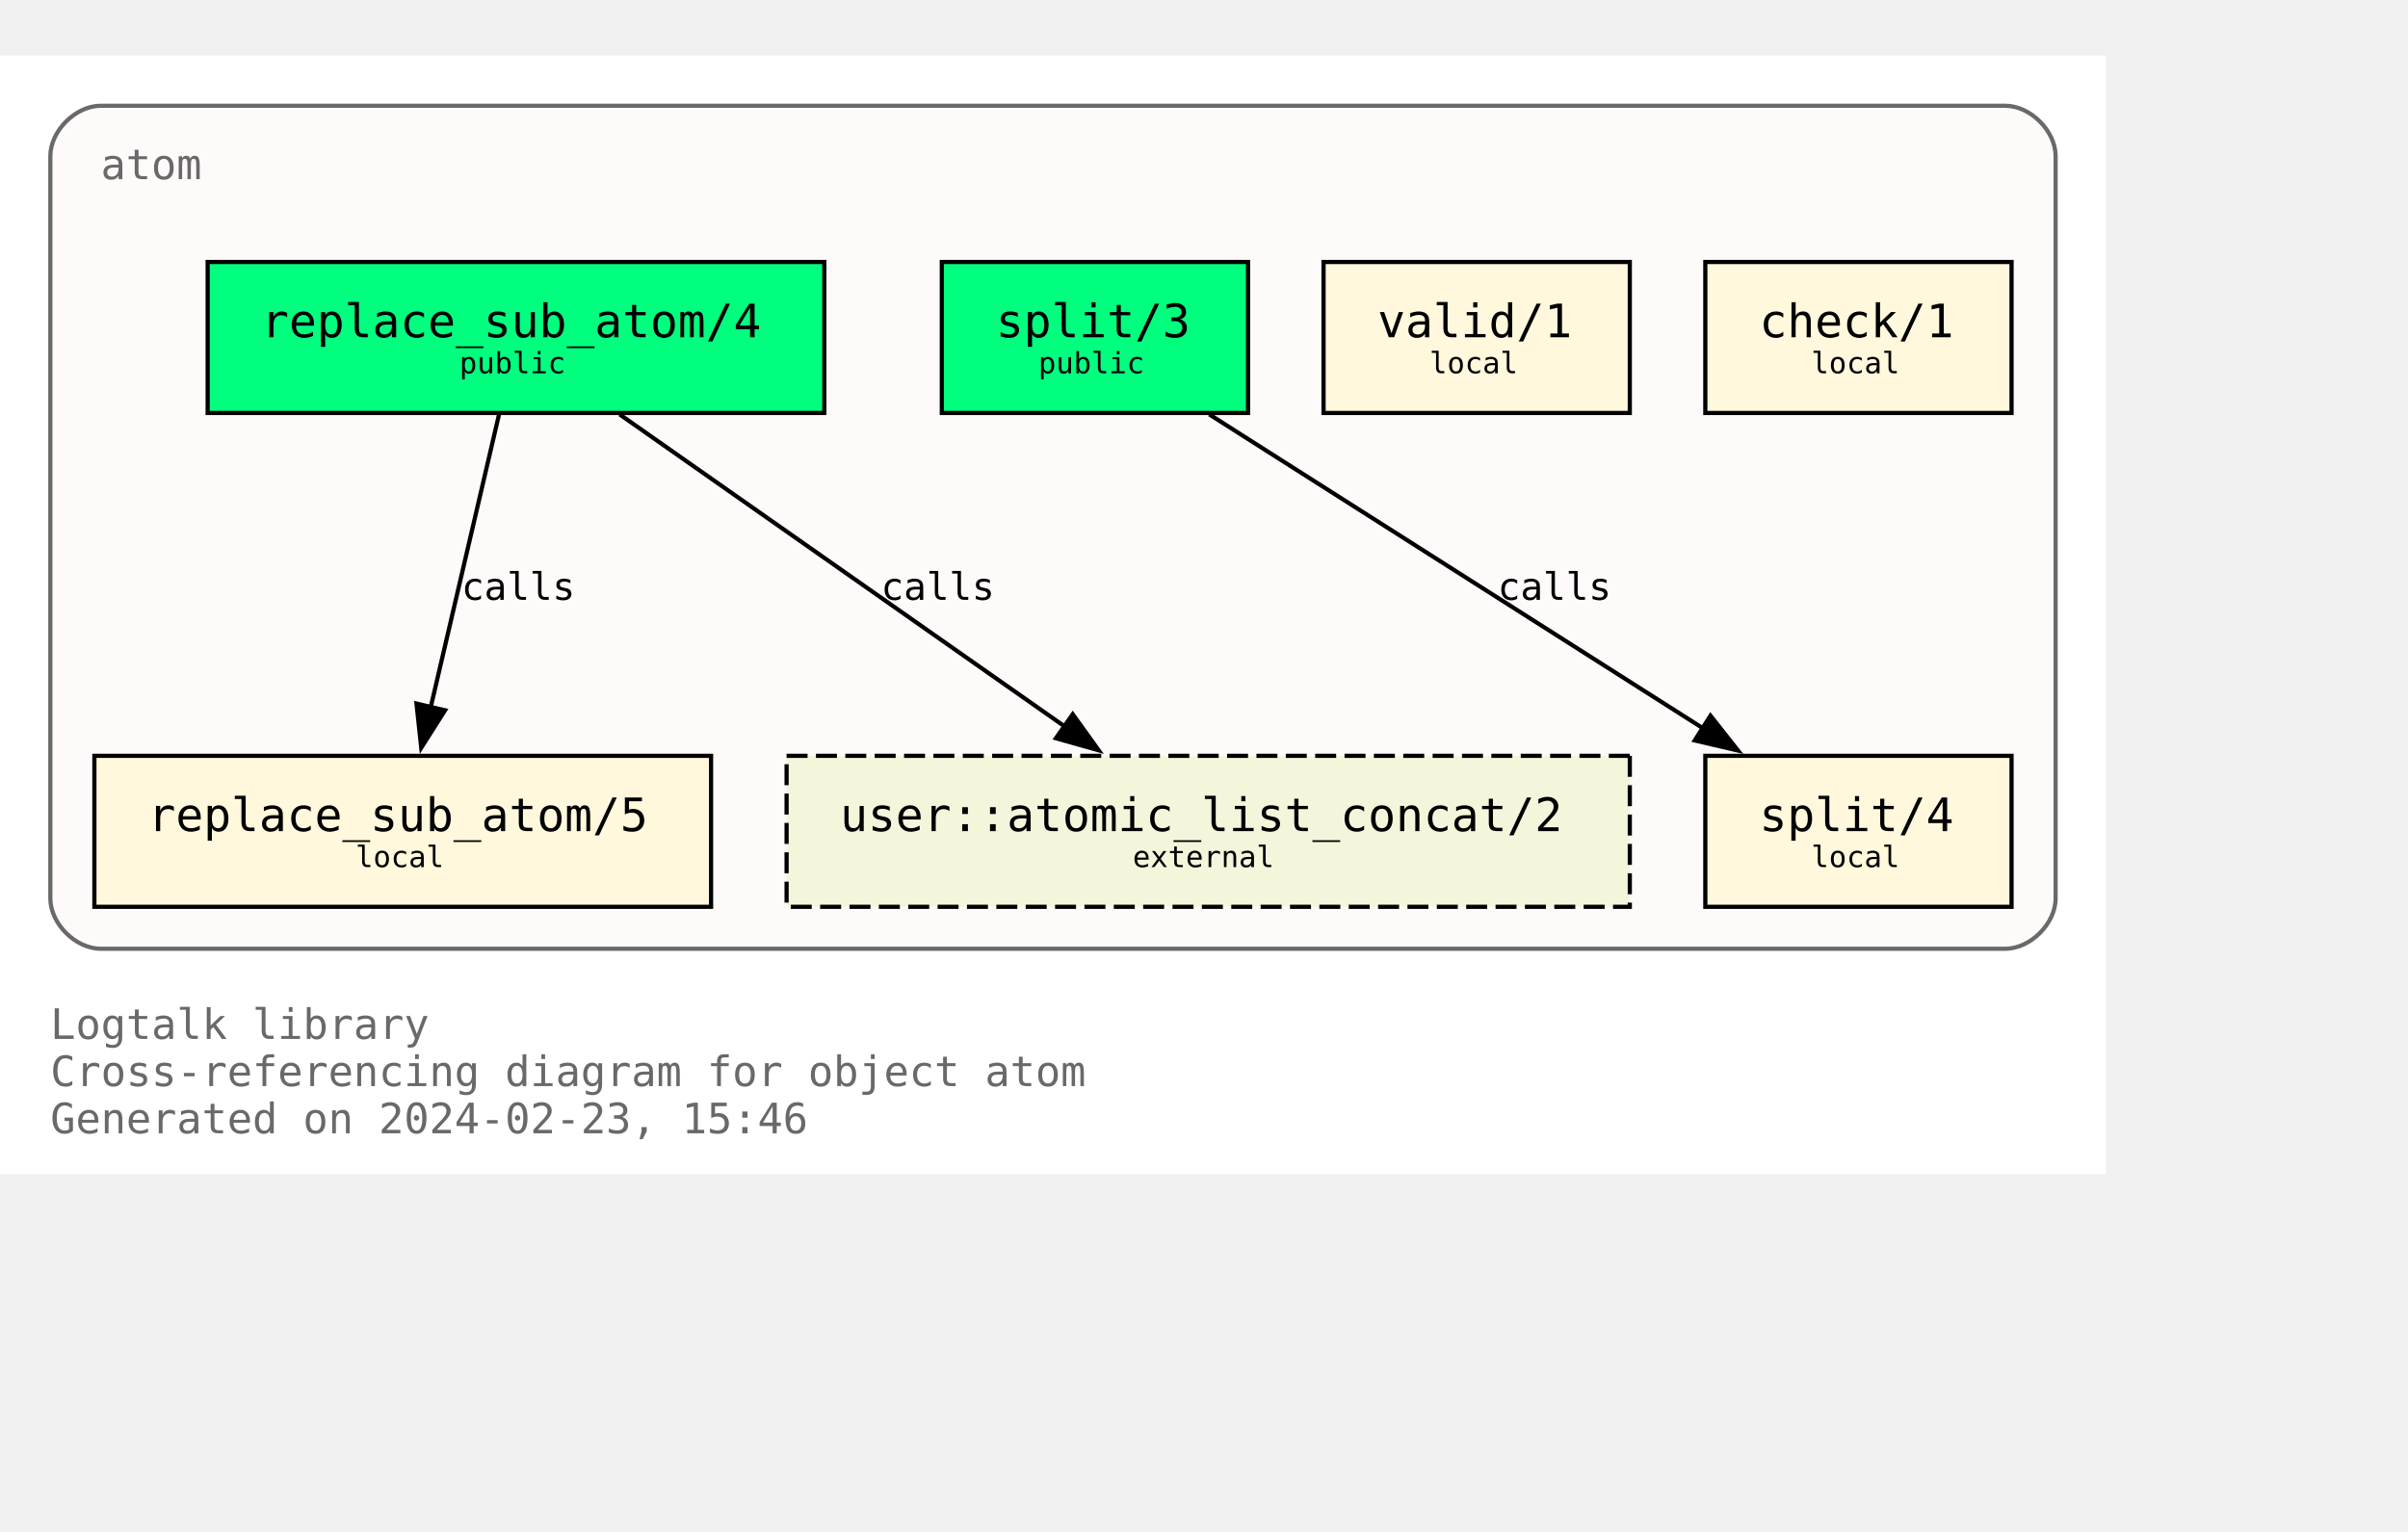
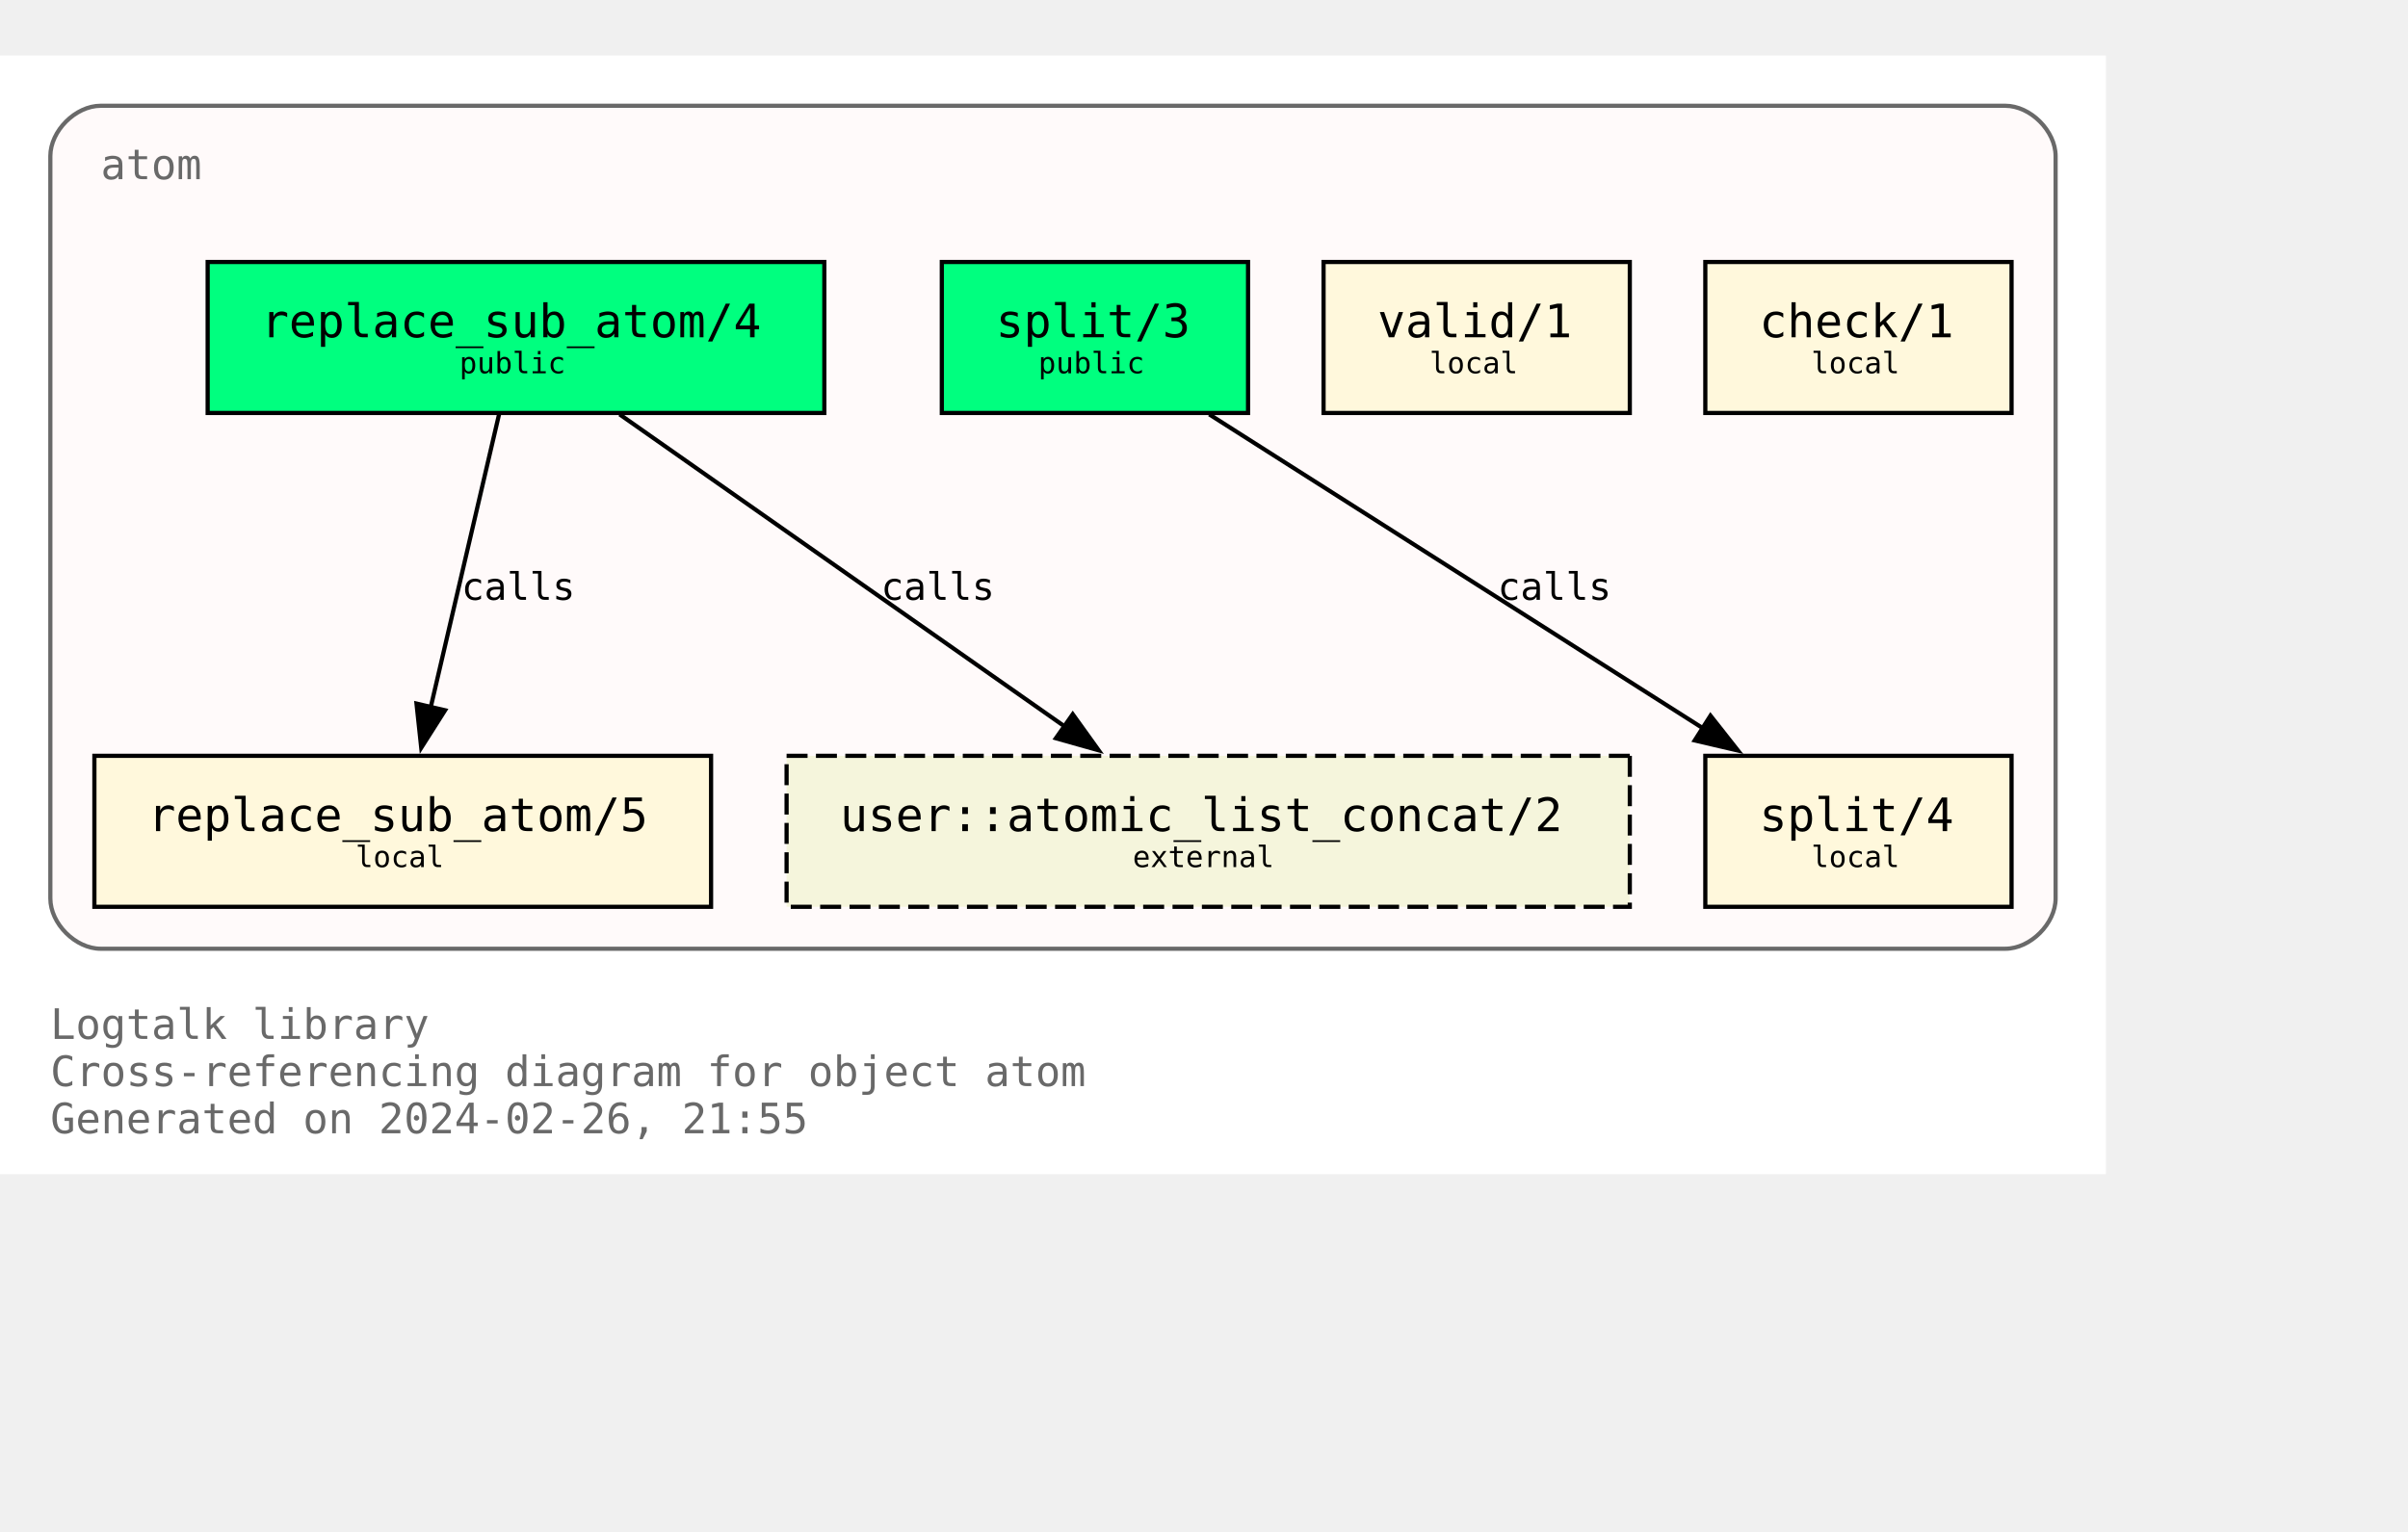
<svg xmlns="http://www.w3.org/2000/svg" xmlns:xlink="http://www.w3.org/1999/xlink" width="646pt" height="411pt" viewBox="72.00 72.00 574.00 338.75">
  <g id="graph0" class="graph" transform="scale(1 1) rotate(0) translate(76 334.75)">
    <polygon fill="white" stroke="none" points="-4,4 -4,-262.75 498,-262.75 498,4 -4,4" />
    <text text-anchor="start" x="8" y="-28.25" font-family="Monospace" font-size="10.00" fill="dimgray">Logtalk library</text>
    <text text-anchor="start" x="8" y="-17" font-family="Monospace" font-size="10.00" fill="dimgray">Cross-referencing diagram for object atom</text>
-     <text text-anchor="start" x="8" y="-5.75" font-family="Monospace" font-size="10.00" fill="dimgray">Generated on 2024-02-23, 15:46</text>
+     <text text-anchor="start" x="8" y="-5.75" font-family="Monospace" font-size="10.00" fill="dimgray">Generated on 2024-02-26, 21:55</text>
    <g id="clust1" class="cluster">
      <g id="a_clust1">
        <a xlink:title="atom">
          <path fill="snow" stroke="dimgray" d="M20,-49.75C20,-49.75 474,-49.75 474,-49.75 480,-49.75 486,-55.75 486,-61.75 486,-61.75 486,-238.75 486,-238.75 486,-244.75 480,-250.75 474,-250.75 474,-250.75 20,-250.75 20,-250.75 14,-250.75 8,-244.75 8,-238.75 8,-238.75 8,-61.75 8,-61.75 8,-55.75 14,-49.75 20,-49.75" />
          <g id="a_clust1_0">
-             <a xlink:href="https://github.com/LogtalkDotOrg/logtalk3/tree/cef71da3d748b228dbb6378a36b6141099f12a7f/library/types/atom.lgt" xlink:title="https://github.com/LogtalkDotOrg/logtalk3/tree/cef71da3d748b228dbb6378a36b6141099f12a7f/library/types/atom.lgt">
+             <a xlink:href="https://github.com/LogtalkDotOrg/logtalk3/tree/c462ea740ca1b4880e0176d3aa7d14522ab1a78e/library/types/atom.lgt" xlink:title="https://github.com/LogtalkDotOrg/logtalk3/tree/c462ea740ca1b4880e0176d3aa7d14522ab1a78e/library/types/atom.lgt">
              <text text-anchor="start" x="20" y="-233.25" font-family="Monospace" font-size="10.00" fill="dimgray">atom</text>
            </a>
          </g>
        </a>
      </g>
    </g>
    <g id="node1" class="node">
      <g id="a_node1">
-         <a xlink:href="https://github.com/LogtalkDotOrg/logtalk3/tree/cef71da3d748b228dbb6378a36b6141099f12a7f/library/types/atom.lgt#L32" xlink:title="https://github.com/LogtalkDotOrg/logtalk3/tree/cef71da3d748b228dbb6378a36b6141099f12a7f/library/types/atom.lgt#L32">
+         <a xlink:href="https://github.com/LogtalkDotOrg/logtalk3/tree/c462ea740ca1b4880e0176d3aa7d14522ab1a78e/library/types/atom.lgt#L32" xlink:title="https://github.com/LogtalkDotOrg/logtalk3/tree/c462ea740ca1b4880e0176d3aa7d14522ab1a78e/library/types/atom.lgt#L32">
          <polygon fill="springgreen" stroke="black" points="192.5,-213.5 45.5,-213.5 45.5,-177.5 192.5,-177.5 192.5,-213.5" />
          <text text-anchor="start" x="53.38" y="-196.32" font-family="Monospace" font-size="9.00"> </text>
          <text text-anchor="start" x="58.25" y="-195.55" font-family="Monospace" font-size="11.00">replace_sub_atom/4</text>
          <text text-anchor="start" x="179.38" y="-196.32" font-family="Monospace" font-size="9.00"> </text>
          <text text-anchor="start" x="53.38" y="-185.45" font-family="Monospace" font-size="9.00"> </text>
          <text text-anchor="start" x="105.5" y="-186.97" font-family="Monospace" font-size="7.00">public</text>
          <text text-anchor="start" x="179.38" y="-185.45" font-family="Monospace" font-size="9.00"> </text>
        </a>
      </g>
    </g>
    <g id="node4" class="node">
      <g id="a_node4">
-         <a xlink:href="https://github.com/LogtalkDotOrg/logtalk3/tree/cef71da3d748b228dbb6378a36b6141099f12a7f/library/types/atom.lgt#L58" xlink:title="https://github.com/LogtalkDotOrg/logtalk3/tree/cef71da3d748b228dbb6378a36b6141099f12a7f/library/types/atom.lgt#L58">
+         <a xlink:href="https://github.com/LogtalkDotOrg/logtalk3/tree/c462ea740ca1b4880e0176d3aa7d14522ab1a78e/library/types/atom.lgt#L58" xlink:title="https://github.com/LogtalkDotOrg/logtalk3/tree/c462ea740ca1b4880e0176d3aa7d14522ab1a78e/library/types/atom.lgt#L58">
          <polygon fill="cornsilk" stroke="black" points="165.5,-95.75 18.5,-95.75 18.5,-59.75 165.5,-59.75 165.5,-95.75" />
          <text text-anchor="start" x="26.38" y="-78.58" font-family="Monospace" font-size="9.00"> </text>
          <text text-anchor="start" x="31.25" y="-77.8" font-family="Monospace" font-size="11.00">replace_sub_atom/5</text>
          <text text-anchor="start" x="152.38" y="-78.58" font-family="Monospace" font-size="9.00"> </text>
          <text text-anchor="start" x="26.38" y="-67.7" font-family="Monospace" font-size="9.00"> </text>
          <text text-anchor="start" x="80.75" y="-69.22" font-family="Monospace" font-size="7.00">local</text>
          <text text-anchor="start" x="152.38" y="-67.7" font-family="Monospace" font-size="9.00"> </text>
        </a>
      </g>
    </g>
    <g id="edge1" class="edge">
      <g id="a_edge1">
-         <a xlink:href="https://github.com/LogtalkDotOrg/logtalk3/tree/cef71da3d748b228dbb6378a36b6141099f12a7f/library/types/atom.lgt#L50" xlink:title="calls">
+         <a xlink:href="https://github.com/LogtalkDotOrg/logtalk3/tree/c462ea740ca1b4880e0176d3aa7d14522ab1a78e/library/types/atom.lgt#L50" xlink:title="calls">
          <path fill="none" stroke="black" d="M114.96,-177.17C110.64,-158.67 103.74,-129.07 98.63,-107.16" />
          <polygon fill="black" stroke="black" points="102.09,-106.61 96.41,-97.67 95.28,-108.21 102.09,-106.61" />
        </a>
      </g>
      <g id="a_edge1-label">
-         <a xlink:href="https://github.com/LogtalkDotOrg/logtalk3/tree/cef71da3d748b228dbb6378a36b6141099f12a7f/library/types/atom.lgt#L50" xlink:title="https://github.com/LogtalkDotOrg/logtalk3/tree/cef71da3d748b228dbb6378a36b6141099f12a7f/library/types/atom.lgt#L50">
+         <a xlink:href="https://github.com/LogtalkDotOrg/logtalk3/tree/c462ea740ca1b4880e0176d3aa7d14522ab1a78e/library/types/atom.lgt#L50" xlink:title="https://github.com/LogtalkDotOrg/logtalk3/tree/c462ea740ca1b4880e0176d3aa7d14522ab1a78e/library/types/atom.lgt#L50">
          <text text-anchor="start" x="106" y="-132.95" font-family="Monospace" font-size="9.00">calls</text>
        </a>
      </g>
    </g>
    <g id="node7" class="node">
      <polygon fill="beige" stroke="black" stroke-dasharray="5,2" points="384.5,-95.75 183.5,-95.75 183.5,-59.75 384.5,-59.75 384.5,-95.75" />
      <text text-anchor="start" x="191.38" y="-78.58" font-family="Monospace" font-size="9.00"> </text>
      <text text-anchor="start" x="196.25" y="-77.8" font-family="Monospace" font-size="11.00">user::atomic_list_concat/2</text>
      <text text-anchor="start" x="371.38" y="-78.58" font-family="Monospace" font-size="9.00"> </text>
      <text text-anchor="start" x="191.38" y="-67.7" font-family="Monospace" font-size="9.00"> </text>
      <text text-anchor="start" x="266" y="-69.22" font-family="Monospace" font-size="7.00">external</text>
      <text text-anchor="start" x="371.38" y="-67.7" font-family="Monospace" font-size="9.00"> </text>
    </g>
    <g id="edge3" class="edge">
      <g id="a_edge3">
-         <a xlink:href="https://github.com/LogtalkDotOrg/logtalk3/tree/cef71da3d748b228dbb6378a36b6141099f12a7f/library/types/atom.lgt#L50" xlink:title="calls">
+         <a xlink:href="https://github.com/LogtalkDotOrg/logtalk3/tree/c462ea740ca1b4880e0176d3aa7d14522ab1a78e/library/types/atom.lgt#L50" xlink:title="calls">
          <path fill="none" stroke="black" d="M143.7,-177.17C171.89,-157.4 218.17,-124.93 249.82,-102.73" />
          <polygon fill="black" stroke="black" points="251.71,-105.67 257.89,-97.07 247.69,-99.94 251.71,-105.67" />
        </a>
      </g>
      <g id="a_edge3-label">
-         <a xlink:href="https://github.com/LogtalkDotOrg/logtalk3/tree/cef71da3d748b228dbb6378a36b6141099f12a7f/library/types/atom.lgt#L50" xlink:title="https://github.com/LogtalkDotOrg/logtalk3/tree/cef71da3d748b228dbb6378a36b6141099f12a7f/library/types/atom.lgt#L50">
+         <a xlink:href="https://github.com/LogtalkDotOrg/logtalk3/tree/c462ea740ca1b4880e0176d3aa7d14522ab1a78e/library/types/atom.lgt#L50" xlink:title="https://github.com/LogtalkDotOrg/logtalk3/tree/c462ea740ca1b4880e0176d3aa7d14522ab1a78e/library/types/atom.lgt#L50">
          <text text-anchor="start" x="206" y="-132.95" font-family="Monospace" font-size="9.00">calls</text>
        </a>
      </g>
    </g>
    <g id="node2" class="node">
      <g id="a_node2">
-         <a xlink:href="https://github.com/LogtalkDotOrg/logtalk3/tree/cef71da3d748b228dbb6378a36b6141099f12a7f/library/types/atom.lgt#L39" xlink:title="https://github.com/LogtalkDotOrg/logtalk3/tree/cef71da3d748b228dbb6378a36b6141099f12a7f/library/types/atom.lgt#L39">
+         <a xlink:href="https://github.com/LogtalkDotOrg/logtalk3/tree/c462ea740ca1b4880e0176d3aa7d14522ab1a78e/library/types/atom.lgt#L39" xlink:title="https://github.com/LogtalkDotOrg/logtalk3/tree/c462ea740ca1b4880e0176d3aa7d14522ab1a78e/library/types/atom.lgt#L39">
          <polygon fill="springgreen" stroke="black" points="293.5,-213.5 220.5,-213.5 220.5,-177.5 293.5,-177.5 293.5,-213.5" />
          <text text-anchor="start" x="228.38" y="-196.32" font-family="Monospace" font-size="9.00"> </text>
          <text text-anchor="start" x="233.38" y="-195.55" font-family="Monospace" font-size="11.00">split/3</text>
          <text text-anchor="start" x="280.38" y="-196.32" font-family="Monospace" font-size="9.00"> </text>
          <text text-anchor="start" x="228.38" y="-185.45" font-family="Monospace" font-size="9.00"> </text>
          <text text-anchor="start" x="243.5" y="-186.97" font-family="Monospace" font-size="7.00">public</text>
          <text text-anchor="start" x="280.38" y="-185.45" font-family="Monospace" font-size="9.00"> </text>
        </a>
      </g>
    </g>
    <g id="node5" class="node">
      <g id="a_node5">
-         <a xlink:href="https://github.com/LogtalkDotOrg/logtalk3/tree/cef71da3d748b228dbb6378a36b6141099f12a7f/library/types/atom.lgt#L76" xlink:title="https://github.com/LogtalkDotOrg/logtalk3/tree/cef71da3d748b228dbb6378a36b6141099f12a7f/library/types/atom.lgt#L76">
+         <a xlink:href="https://github.com/LogtalkDotOrg/logtalk3/tree/c462ea740ca1b4880e0176d3aa7d14522ab1a78e/library/types/atom.lgt#L76" xlink:title="https://github.com/LogtalkDotOrg/logtalk3/tree/c462ea740ca1b4880e0176d3aa7d14522ab1a78e/library/types/atom.lgt#L76">
          <polygon fill="cornsilk" stroke="black" points="475.5,-95.75 402.5,-95.75 402.5,-59.75 475.5,-59.75 475.5,-95.75" />
          <text text-anchor="start" x="410.38" y="-78.58" font-family="Monospace" font-size="9.00"> </text>
          <text text-anchor="start" x="415.38" y="-77.8" font-family="Monospace" font-size="11.00">split/4</text>
          <text text-anchor="start" x="462.38" y="-78.58" font-family="Monospace" font-size="9.00"> </text>
          <text text-anchor="start" x="410.38" y="-67.7" font-family="Monospace" font-size="9.00"> </text>
          <text text-anchor="start" x="427.75" y="-69.22" font-family="Monospace" font-size="7.00">local</text>
          <text text-anchor="start" x="462.38" y="-67.7" font-family="Monospace" font-size="9.00"> </text>
        </a>
      </g>
    </g>
    <g id="edge2" class="edge">
      <g id="a_edge2">
-         <a xlink:href="https://github.com/LogtalkDotOrg/logtalk3/tree/cef71da3d748b228dbb6378a36b6141099f12a7f/library/types/atom.lgt#L69" xlink:title="calls">
+         <a xlink:href="https://github.com/LogtalkDotOrg/logtalk3/tree/c462ea740ca1b4880e0176d3aa7d14522ab1a78e/library/types/atom.lgt#L69" xlink:title="calls">
          <path fill="none" stroke="black" d="M284.25,-177.17C315.61,-157.23 367.27,-124.37 402.19,-102.16" />
          <polygon fill="black" stroke="black" points="403.73,-105.33 410.29,-97.01 399.97,-99.42 403.73,-105.33" />
        </a>
      </g>
      <g id="a_edge2-label">
-         <a xlink:href="https://github.com/LogtalkDotOrg/logtalk3/tree/cef71da3d748b228dbb6378a36b6141099f12a7f/library/types/atom.lgt#L69" xlink:title="https://github.com/LogtalkDotOrg/logtalk3/tree/cef71da3d748b228dbb6378a36b6141099f12a7f/library/types/atom.lgt#L69">
+         <a xlink:href="https://github.com/LogtalkDotOrg/logtalk3/tree/c462ea740ca1b4880e0176d3aa7d14522ab1a78e/library/types/atom.lgt#L69" xlink:title="https://github.com/LogtalkDotOrg/logtalk3/tree/c462ea740ca1b4880e0176d3aa7d14522ab1a78e/library/types/atom.lgt#L69">
          <text text-anchor="start" x="353" y="-132.95" font-family="Monospace" font-size="9.00">calls</text>
        </a>
      </g>
    </g>
    <g id="node3" class="node">
      <g id="a_node3">
-         <a xlink:href="https://github.com/LogtalkDotOrg/logtalk3/tree/cef71da3d748b228dbb6378a36b6141099f12a7f/library/types/atom.lgt#L87" xlink:title="https://github.com/LogtalkDotOrg/logtalk3/tree/cef71da3d748b228dbb6378a36b6141099f12a7f/library/types/atom.lgt#L87">
+         <a xlink:href="https://github.com/LogtalkDotOrg/logtalk3/tree/c462ea740ca1b4880e0176d3aa7d14522ab1a78e/library/types/atom.lgt#L87" xlink:title="https://github.com/LogtalkDotOrg/logtalk3/tree/c462ea740ca1b4880e0176d3aa7d14522ab1a78e/library/types/atom.lgt#L87">
          <polygon fill="cornsilk" stroke="black" points="384.5,-213.5 311.5,-213.5 311.5,-177.5 384.5,-177.5 384.5,-213.5" />
          <text text-anchor="start" x="319.38" y="-196.32" font-family="Monospace" font-size="9.00"> </text>
          <text text-anchor="start" x="324.38" y="-195.55" font-family="Monospace" font-size="11.00">valid/1</text>
          <text text-anchor="start" x="371.38" y="-196.32" font-family="Monospace" font-size="9.00"> </text>
          <text text-anchor="start" x="319.38" y="-185.45" font-family="Monospace" font-size="9.00"> </text>
          <text text-anchor="start" x="336.75" y="-186.97" font-family="Monospace" font-size="7.00">local</text>
          <text text-anchor="start" x="371.38" y="-185.45" font-family="Monospace" font-size="9.00"> </text>
        </a>
      </g>
    </g>
    <g id="node6" class="node">
      <g id="a_node6">
-         <a xlink:href="https://github.com/LogtalkDotOrg/logtalk3/tree/cef71da3d748b228dbb6378a36b6141099f12a7f/library/types/atom.lgt#L90" xlink:title="https://github.com/LogtalkDotOrg/logtalk3/tree/cef71da3d748b228dbb6378a36b6141099f12a7f/library/types/atom.lgt#L90">
+         <a xlink:href="https://github.com/LogtalkDotOrg/logtalk3/tree/c462ea740ca1b4880e0176d3aa7d14522ab1a78e/library/types/atom.lgt#L90" xlink:title="https://github.com/LogtalkDotOrg/logtalk3/tree/c462ea740ca1b4880e0176d3aa7d14522ab1a78e/library/types/atom.lgt#L90">
          <polygon fill="cornsilk" stroke="black" points="475.5,-213.5 402.5,-213.5 402.5,-177.5 475.5,-177.5 475.5,-213.5" />
          <text text-anchor="start" x="410.38" y="-196.32" font-family="Monospace" font-size="9.00"> </text>
          <text text-anchor="start" x="415.38" y="-195.55" font-family="Monospace" font-size="11.00">check/1</text>
          <text text-anchor="start" x="462.38" y="-196.32" font-family="Monospace" font-size="9.00"> </text>
          <text text-anchor="start" x="410.38" y="-185.45" font-family="Monospace" font-size="9.00"> </text>
          <text text-anchor="start" x="427.75" y="-186.97" font-family="Monospace" font-size="7.00">local</text>
          <text text-anchor="start" x="462.38" y="-185.45" font-family="Monospace" font-size="9.00"> </text>
        </a>
      </g>
    </g>
  </g>
</svg>
